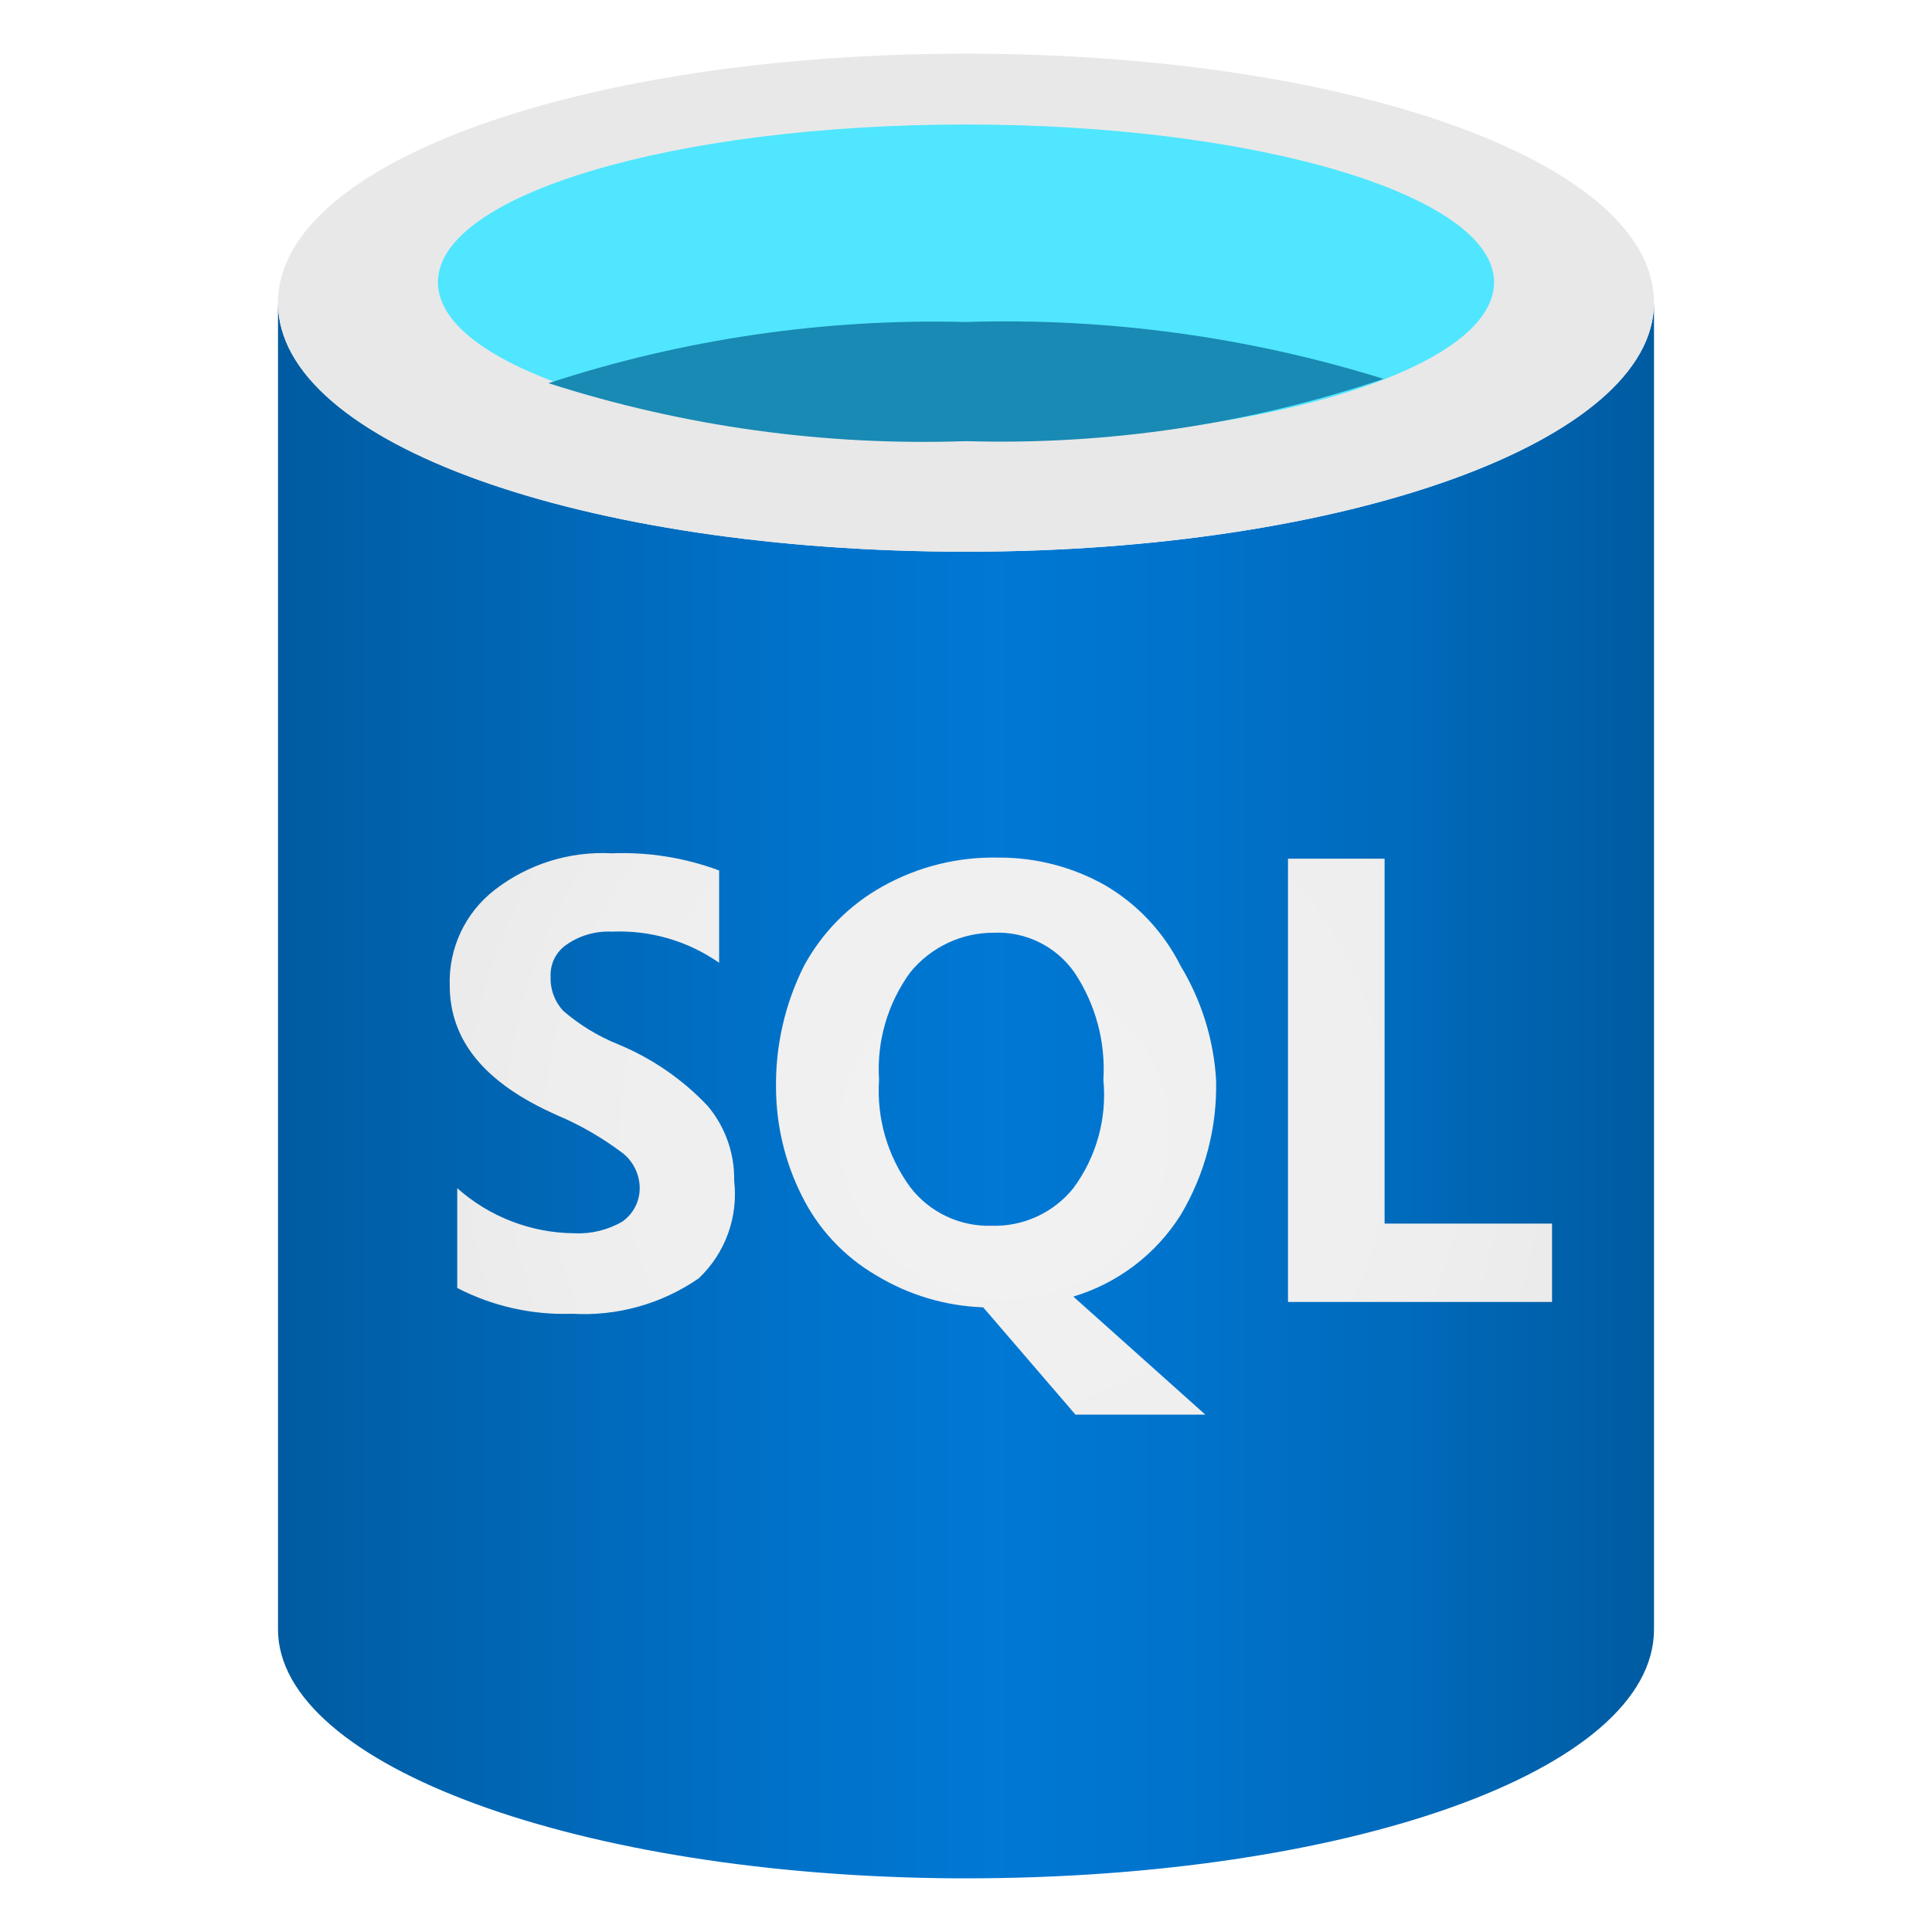
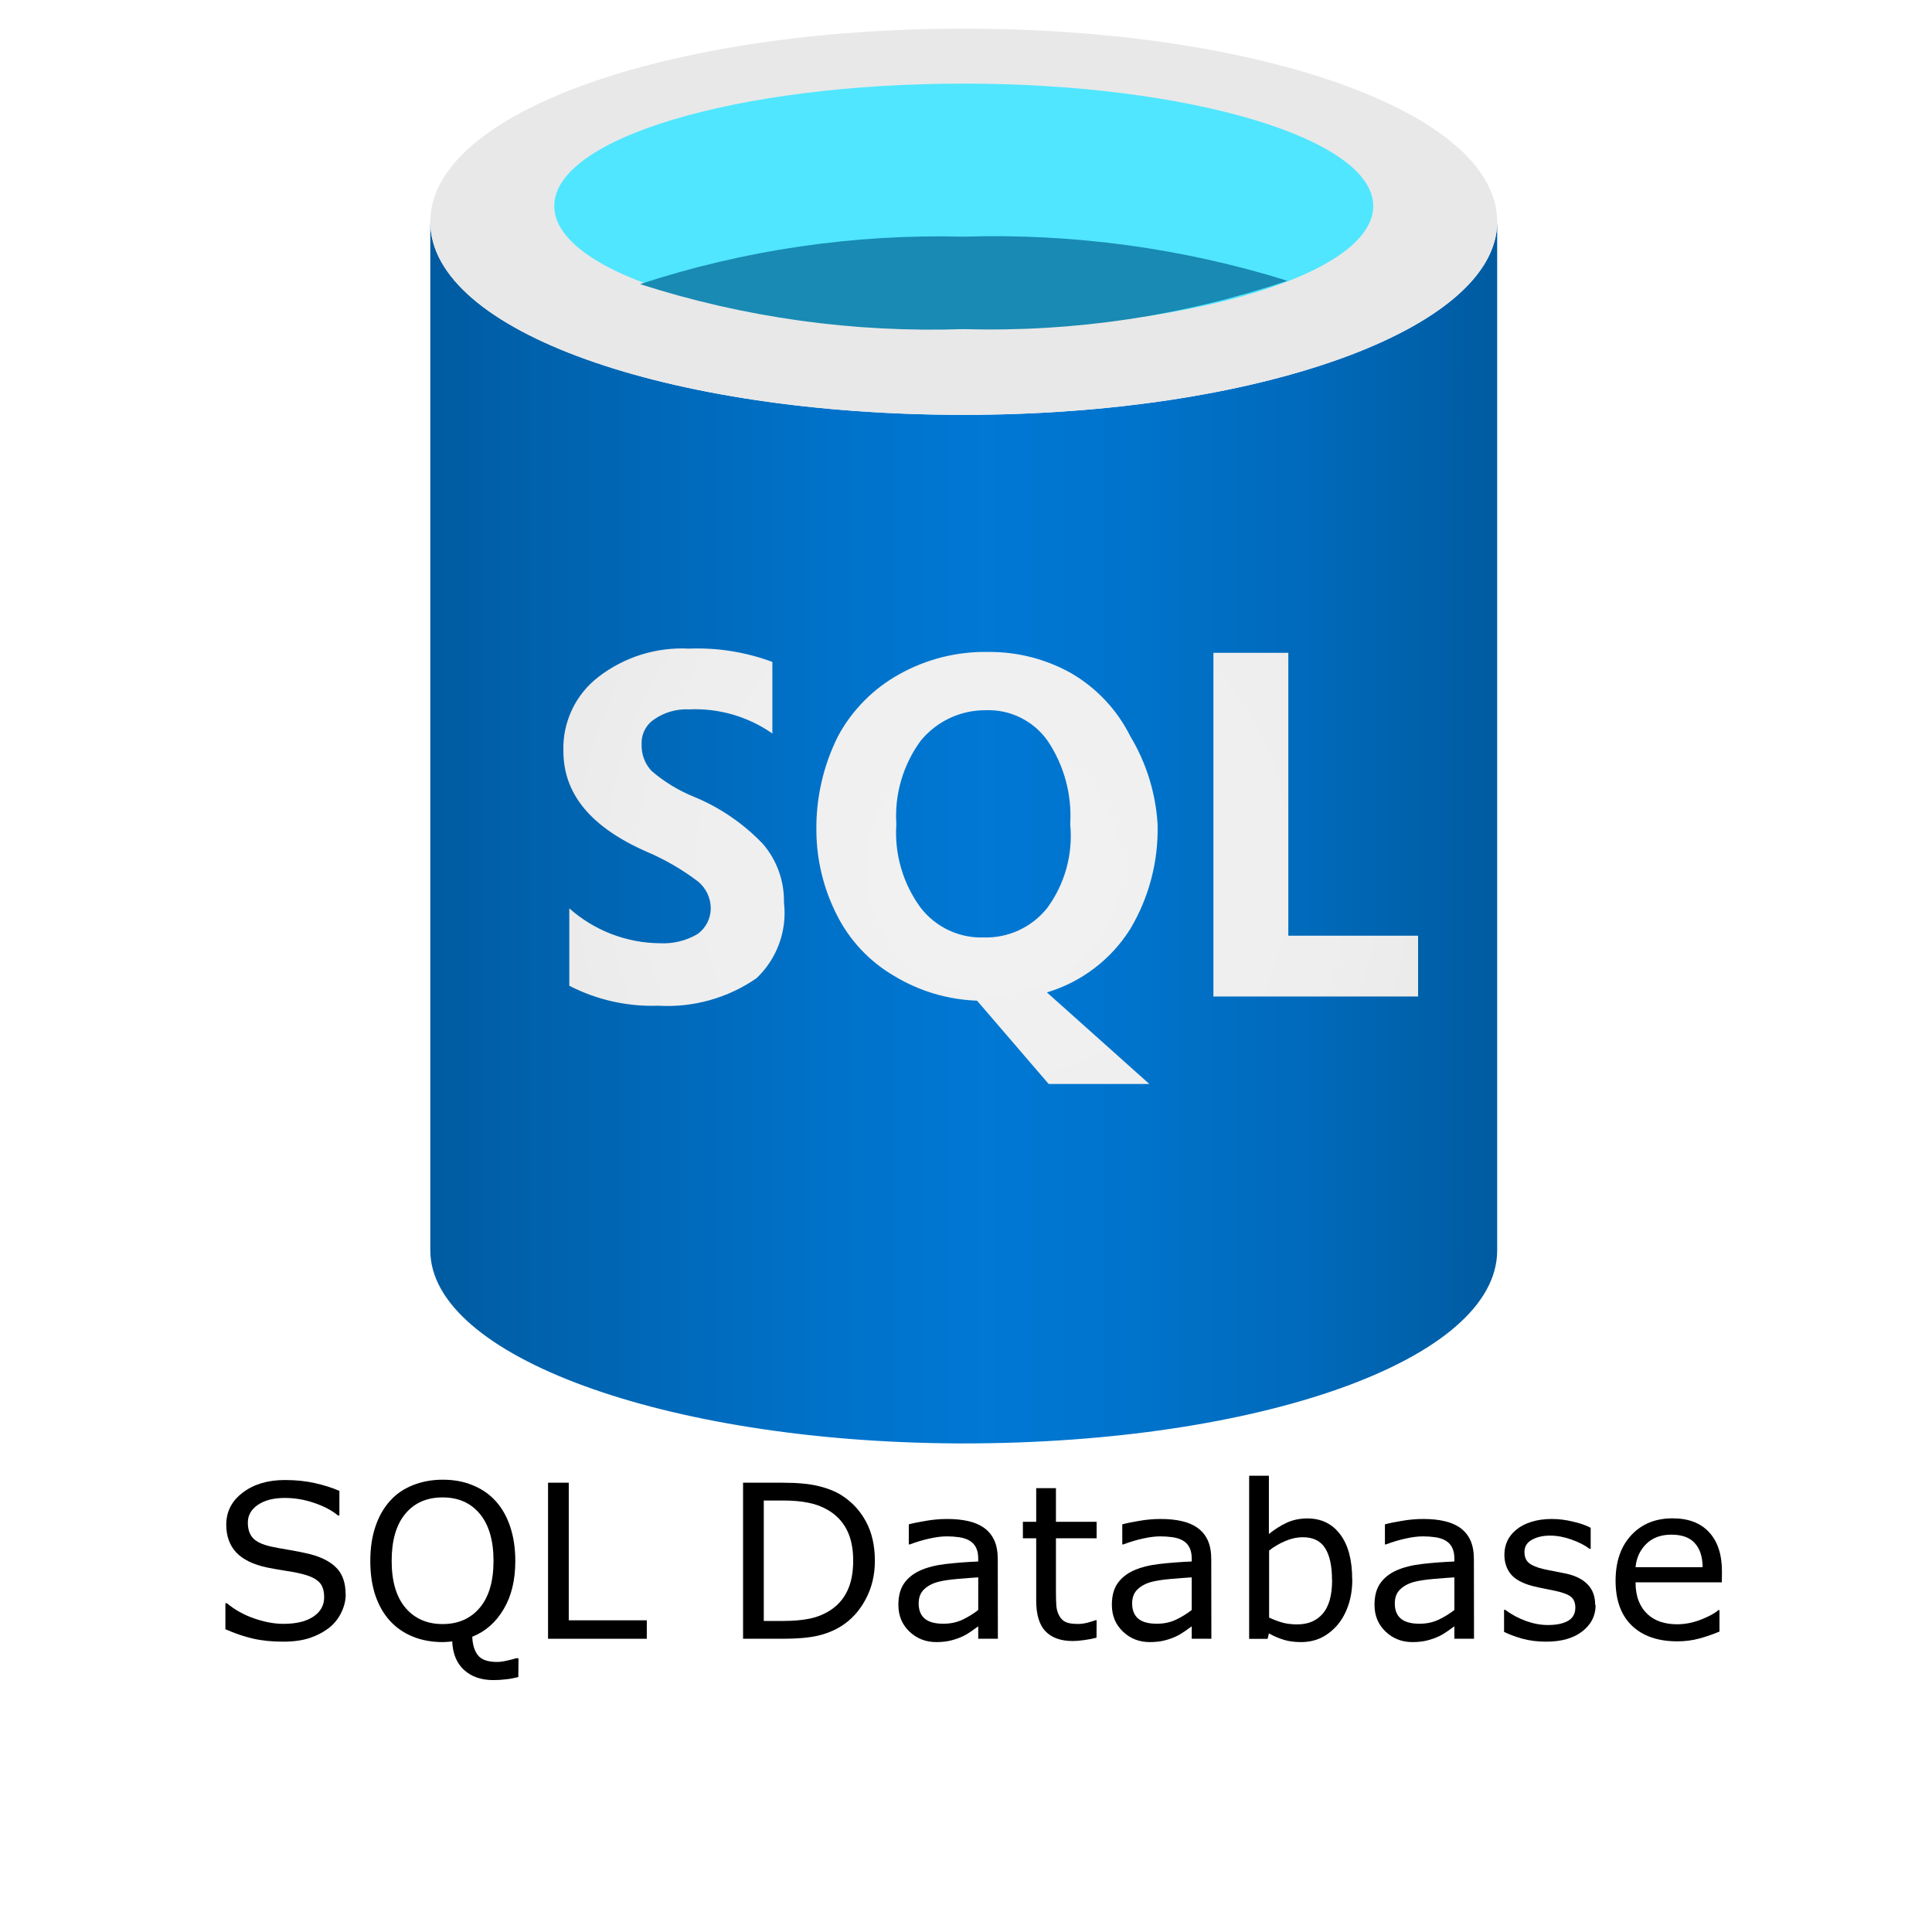
- <svg xmlns="http://www.w3.org/2000/svg" id="a96792b7-ce28-4ca3-9767-4e065ef4820f" width="18" height="18" viewBox="0 0 18 18">
-   <defs>
-     <linearGradient id="ef16bf9d-a8b6-4181-b6cd-66fc5203f956" x1="2.59" y1="10.16" x2="15.41" y2="10.16" gradientUnits="userSpaceOnUse">
-       <stop offset="0" stop-color="#005ba1" />
-       <stop offset="0.07" stop-color="#0060a9" />
-       <stop offset="0.36" stop-color="#0071c8" />
-       <stop offset="0.52" stop-color="#0078d4" />
-       <stop offset="0.64" stop-color="#0074cd" />
-       <stop offset="0.82" stop-color="#006abb" />
-       <stop offset="1" stop-color="#005ba1" />
+ <svg xmlns="http://www.w3.org/2000/svg" id="a96792b7-ce28-4ca3-9767-4e065ef4820f" width="18" height="18" viewBox="0 0 18 18" version="1.1">
+   <defs id="defs24">
+     <linearGradient id="ef16bf9d-a8b6-4181-b6cd-66fc5203f956" x1="2.59" y1="10.16" x2="15.41" y2="10.16" gradientUnits="userSpaceOnUse" gradientTransform="matrix(0.775351,0,0,0.775351,2.000664,-0.1206167)">
+       <stop offset="0" stop-color="#005ba1" id="stop2" />
+       <stop offset="0.07" stop-color="#0060a9" id="stop4" />
+       <stop offset="0.36" stop-color="#0071c8" id="stop6" />
+       <stop offset="0.52" stop-color="#0078d4" id="stop8" />
+       <stop offset="0.64" stop-color="#0074cd" id="stop10" />
+       <stop offset="0.82" stop-color="#006abb" id="stop12" />
+       <stop offset="1" stop-color="#005ba1" id="stop14" />
    </linearGradient>
-     <radialGradient id="bf3846c3-4d74-4743-ab9a-f334c248bd92" cx="9.36" cy="10.57" r="7.07" gradientUnits="userSpaceOnUse">
-       <stop offset="0" stop-color="#f2f2f2" />
-       <stop offset="0.58" stop-color="#eee" />
-       <stop offset="1" stop-color="#e6e6e6" />
+     <radialGradient id="bf3846c3-4d74-4743-ab9a-f334c248bd92" cx="9.36" cy="10.57" r="7.07" gradientUnits="userSpaceOnUse" gradientTransform="matrix(0.775351,0,0,0.775351,2.000664,-0.1206167)">
+       <stop offset="0" stop-color="#f2f2f2" id="stop17" />
+       <stop offset="0.58" stop-color="#eee" id="stop19" />
+       <stop offset="1" stop-color="#e6e6e6" id="stop21" />
    </radialGradient>
  </defs>
-   <path d="M9,5.14c-3.54,0-6.41-1-6.41-2.32V15.18c0,1.27,2.82,2.3,6.32,2.32H9c3.54,0,6.41-1,6.41-2.32V2.82C15.41,4.11,12.54,5.14,9,5.14Z" fill="url(#ef16bf9d-a8b6-4181-b6cd-66fc5203f956)" />
-   <path d="M15.41,2.82c0,1.29-2.87,2.32-6.41,2.32s-6.41-1-6.41-2.32S5.46.5,9,.5s6.41,1,6.41,2.32" fill="#e8e8e8" />
-   <path d="M13.92,2.63c0,.82-2.21,1.48-4.92,1.48S4.08,3.45,4.08,2.63,6.29,1.16,9,1.16s4.92.66,4.92,1.47" fill="#50e6ff" />
-   <path d="M9,3a11.55,11.55,0,0,0-3.89.57A11.42,11.42,0,0,0,9,4.11a11.15,11.15,0,0,0,3.89-.58A11.84,11.84,0,0,0,9,3Z" fill="#198ab3" />
-   <path d="M12.9,11.4V8H12v4.13h2.46V11.4ZM5.76,9.73a1.83,1.83,0,0,1-.51-.31.44.44,0,0,1-.12-.32.34.34,0,0,1,.15-.3.68.68,0,0,1,.42-.12,1.62,1.62,0,0,1,1,.29V8.11a2.58,2.58,0,0,0-1-.16,1.64,1.64,0,0,0-1.09.34,1.08,1.08,0,0,0-.42.89c0,.51.32.91,1,1.21a2.88,2.88,0,0,1,.62.36.42.42,0,0,1,.15.32.38.38,0,0,1-.16.31.81.81,0,0,1-.45.11,1.66,1.66,0,0,1-1.09-.42V12a2.17,2.17,0,0,0,1.07.24,1.88,1.88,0,0,0,1.18-.33A1.08,1.08,0,0,0,6.84,11a1.05,1.05,0,0,0-.25-.7A2.42,2.42,0,0,0,5.76,9.73ZM11,11.32a2.34,2.34,0,0,0,.33-1.26A2.32,2.32,0,0,0,11,9a1.81,1.81,0,0,0-.7-.75,2,2,0,0,0-1-.26,2.11,2.11,0,0,0-1.08.27A1.86,1.86,0,0,0,7.49,9a2.46,2.46,0,0,0-.26,1.14,2.26,2.26,0,0,0,.24,1,1.76,1.76,0,0,0,.69.74,2.06,2.06,0,0,0,1,.3l.86,1h1.21L10,12.08A1.79,1.79,0,0,0,11,11.32ZM10,11.07a.94.94,0,0,1-.76.35.92.92,0,0,1-.76-.36,1.52,1.52,0,0,1-.29-1,1.53,1.53,0,0,1,.29-1,1,1,0,0,1,.78-.37.87.87,0,0,1,.75.37,1.62,1.62,0,0,1,.27,1A1.46,1.46,0,0,1,10,11.07Z" fill="url(#bf3846c3-4d74-4743-ab9a-f334c248bd92)" />
+   <path d="m 8.979,3.865 c -2.745,0 -4.97,-0.775 -4.97,-1.799 v 9.583 c 0,0.985 2.186,1.783 4.9,1.799 h 0.07 c 2.745,0 4.97,-0.775 4.97,-1.799 V 2.066 c 0,1 -2.225,1.799 -4.97,1.799 z" fill="url(#ef16bf9d-a8b6-4181-b6cd-66fc5203f956)" id="path28" style="fill:url(#ef16bf9d-a8b6-4181-b6cd-66fc5203f956);stroke-width:0.775" />
+   <path d="m 13.949,2.066 c 0,1 -2.225,1.799 -4.97,1.799 -2.745,0 -4.97,-0.775 -4.97,-1.799 0,-1.023 2.225,-1.799 4.97,-1.799 2.745,0 4.97,0.775 4.97,1.799" fill="#e8e8e8" id="path30" style="stroke-width:0.775" />
+   <path d="m 12.794,1.919 c 0,0.636 -1.714,1.148 -3.815,1.148 -2.101,0 -3.815,-0.512 -3.815,-1.148 0,-0.636 1.714,-1.14 3.815,-1.14 2.101,0 3.815,0.512 3.815,1.14" fill="#50e6ff" id="path32" style="stroke-width:0.775" />
+   <path d="M 8.979,2.205 A 8.955,8.955 0 0 0 5.963,2.647 8.855,8.855 0 0 0 8.979,3.066 8.645,8.645 0 0 0 11.995,2.616 9.18,9.18 0 0 0 8.979,2.205 Z" fill="#198ab3" id="path34" style="stroke-width:0.775" />
+   <path d="M 12.003,8.718 V 6.082 h -0.698 v 3.202 h 1.907 V 8.718 Z M 6.467,7.424 A 1.419,1.419 0 0 1 6.071,7.183 0.341,0.341 0 0 1 5.978,6.935 0.264,0.264 0 0 1 6.095,6.702 0.527,0.527 0 0 1 6.42,6.609 1.256,1.256 0 0 1 7.196,6.834 V 6.167 A 2,2 0 0 0 6.42,6.043 1.272,1.272 0 0 0 5.575,6.307 0.837,0.837 0 0 0 5.249,6.997 c 0,0.395 0.248,0.706 0.775,0.938 A 2.233,2.233 0 0 1 6.505,8.214 0.326,0.326 0 0 1 6.622,8.463 0.295,0.295 0 0 1 6.498,8.703 0.628,0.628 0 0 1 6.149,8.788 1.287,1.287 0 0 1 5.304,8.463 V 9.184 A 1.683,1.683 0 0 0 6.133,9.37 1.458,1.458 0 0 0 7.048,9.114 0.837,0.837 0 0 0 7.304,8.408 0.814,0.814 0 0 0 7.11,7.865 1.876,1.876 0 0 0 6.467,7.424 Z M 10.53,8.656 A 1.814,1.814 0 0 0 10.785,7.679 1.799,1.799 0 0 0 10.53,6.858 1.403,1.403 0 0 0 9.987,6.276 1.551,1.551 0 0 0 9.211,6.074 1.636,1.636 0 0 0 8.374,6.284 1.442,1.442 0 0 0 7.808,6.858 1.907,1.907 0 0 0 7.606,7.741 1.752,1.752 0 0 0 7.793,8.517 1.365,1.365 0 0 0 8.328,9.091 1.597,1.597 0 0 0 9.103,9.323 L 9.77,10.099 H 10.708 L 9.754,9.246 A 1.388,1.388 0 0 0 10.53,8.656 Z M 9.754,8.463 A 0.729,0.729 0 0 1 9.165,8.734 0.713,0.713 0 0 1 8.576,8.455 1.179,1.179 0 0 1 8.351,7.679 1.186,1.186 0 0 1 8.576,6.904 0.775,0.775 0 0 1 9.18,6.617 0.675,0.675 0 0 1 9.762,6.904 1.256,1.256 0 0 1 9.971,7.679 1.132,1.132 0 0 1 9.754,8.463 Z" fill="url(#bf3846c3-4d74-4743-ab9a-f334c248bd92)" id="path36" style="fill:url(#bf3846c3-4d74-4743-ab9a-f334c248bd92);stroke-width:0.775" />
+   <g aria-label="SQL Database" id="text45" style="font-size:2px;line-height:1.25;font-family:sans-serif">
+     <path d="m 3.221,14.853 q 0,0.085 -0.04,0.168 -0.039,0.083 -0.11,0.141 -0.078,0.062 -0.183,0.098 -0.104,0.035 -0.25,0.035 -0.157,0 -0.283,-0.029 -0.125,-0.029 -0.255,-0.087 v -0.242 h 0.014 q 0.11,0.092 0.255,0.142 0.145,0.05 0.271,0.05 0.18,0 0.279,-0.067 0.101,-0.067 0.101,-0.18 0,-0.097 -0.048,-0.143 -0.047,-0.046 -0.144,-0.071 -0.073,-0.02 -0.159,-0.032 -0.085,-0.013 -0.181,-0.032 -0.193,-0.041 -0.287,-0.14 -0.093,-0.1 -0.093,-0.259 0,-0.183 0.154,-0.299 0.154,-0.117 0.392,-0.117 0.153,0 0.281,0.029 0.128,0.029 0.227,0.072 v 0.229 h -0.014 q -0.083,-0.07 -0.219,-0.116 -0.135,-0.047 -0.276,-0.047 -0.155,0 -0.25,0.064 -0.094,0.064 -0.094,0.166 0,0.091 0.047,0.143 0.047,0.052 0.165,0.079 0.062,0.014 0.178,0.033 0.115,0.02 0.195,0.04 0.162,0.043 0.244,0.13 0.082,0.087 0.082,0.243 z" style="font-size:2px" id="path51" />
+     <path d="m 4.829,15.625 q -0.059,0.015 -0.116,0.021 -0.057,0.007 -0.116,0.007 -0.17,0 -0.273,-0.094 -0.103,-0.093 -0.111,-0.267 -0.023,0.004 -0.046,0.005 -0.021,0.002 -0.042,0.002 -0.153,0 -0.279,-0.051 -0.125,-0.051 -0.213,-0.147 -0.088,-0.097 -0.136,-0.237 -0.047,-0.141 -0.047,-0.321 0,-0.178 0.047,-0.318 0.047,-0.142 0.137,-0.242 0.086,-0.096 0.213,-0.146 0.128,-0.051 0.278,-0.051 0.156,0 0.28,0.052 0.125,0.051 0.212,0.146 0.089,0.098 0.136,0.239 0.048,0.142 0.048,0.321 0,0.267 -0.109,0.449 -0.108,0.183 -0.292,0.256 0.004,0.111 0.053,0.173 0.049,0.062 0.178,0.062 0.04,0 0.095,-0.013 0.056,-0.012 0.079,-0.021 h 0.026 z M 4.598,14.542 q 0,-0.283 -0.127,-0.437 -0.127,-0.154 -0.347,-0.154 -0.222,0 -0.349,0.154 -0.126,0.153 -0.126,0.437 0,0.286 0.129,0.438 0.129,0.151 0.346,0.151 0.217,0 0.345,-0.151 0.129,-0.152 0.129,-0.438 z" style="font-size:2px" id="path53" />
+     <path d="M 6.026,15.268 H 5.106 V 13.814 H 5.299 v 1.282 h 0.727 z" style="font-size:2px" id="path55" />
+     <path d="m 8.151,14.543 q 0,0.198 -0.087,0.359 -0.086,0.161 -0.229,0.25 -0.1,0.062 -0.223,0.089 -0.122,0.027 -0.322,0.027 H 6.923 v -1.454 h 0.363 q 0.213,0 0.338,0.031 0.126,0.03 0.213,0.084 0.148,0.093 0.231,0.247 0.083,0.154 0.083,0.366 z M 7.949,14.54 q 0,-0.171 -0.06,-0.288 -0.06,-0.117 -0.178,-0.185 -0.086,-0.049 -0.183,-0.067 -0.097,-0.02 -0.231,-0.02 H 7.116 v 1.122 h 0.182 q 0.14,0 0.243,-0.021 0.104,-0.021 0.191,-0.076 0.108,-0.069 0.162,-0.183 0.055,-0.113 0.055,-0.283 z" style="font-size:2px" id="path57" />
+     <path d="M 9.297,15.268 H 9.114 v -0.116 q -0.024,0.017 -0.066,0.047 -0.041,0.029 -0.08,0.047 -0.046,0.022 -0.105,0.037 -0.06,0.016 -0.14,0.016 -0.147,0 -0.25,-0.098 -0.103,-0.098 -0.103,-0.249 0,-0.124 0.053,-0.2 0.054,-0.077 0.152,-0.121 0.1,-0.044 0.239,-0.06 0.14,-0.016 0.3,-0.023 v -0.028 q 0,-0.062 -0.022,-0.104 -0.021,-0.041 -0.062,-0.064 -0.039,-0.022 -0.094,-0.03 -0.055,-0.008 -0.114,-0.008 -0.072,0 -0.161,0.02 -0.089,0.019 -0.184,0.055 h -0.01 v -0.187 q 0.054,-0.015 0.155,-0.032 0.102,-0.018 0.2,-0.018 0.115,0 0.2,0.02 0.086,0.019 0.148,0.064 0.062,0.045 0.094,0.116 0.032,0.071 0.032,0.177 z M 9.114,15 V 14.696 q -0.084,0.005 -0.198,0.015 -0.113,0.01 -0.18,0.028 -0.079,0.022 -0.128,0.07 -0.049,0.047 -0.049,0.13 0,0.094 0.057,0.142 0.057,0.047 0.173,0.047 0.097,0 0.177,-0.037 0.08,-0.038 0.148,-0.091 z" style="font-size:2px" id="path59" />
+     <path d="m 10.216,15.258 q -0.052,0.014 -0.113,0.022 -0.061,0.009 -0.108,0.009 -0.167,0 -0.254,-0.09 -0.087,-0.09 -0.087,-0.288 V 14.332 H 9.53 v -0.154 h 0.124 v -0.313 h 0.184 v 0.313 h 0.379 v 0.154 H 9.838 v 0.497 q 0,0.086 0.004,0.135 0.004,0.048 0.027,0.09 0.021,0.039 0.059,0.058 0.038,0.018 0.115,0.018 0.045,0 0.094,-0.013 0.049,-0.014 0.07,-0.022 h 0.01 z" style="font-size:2px" id="path61" />
+     <path d="m 11.286,15.268 h -0.183 v -0.116 q -0.024,0.017 -0.066,0.047 -0.041,0.029 -0.08,0.047 -0.046,0.022 -0.105,0.037 -0.06,0.016 -0.14,0.016 -0.147,0 -0.25,-0.098 -0.103,-0.098 -0.103,-0.249 0,-0.124 0.053,-0.2 0.054,-0.077 0.152,-0.121 0.1,-0.044 0.239,-0.06 0.14,-0.016 0.3,-0.023 v -0.028 q 0,-0.062 -0.022,-0.104 -0.021,-0.041 -0.062,-0.064 -0.039,-0.022 -0.094,-0.03 -0.055,-0.008 -0.114,-0.008 -0.072,0 -0.161,0.02 -0.089,0.019 -0.184,0.055 h -0.01 v -0.187 q 0.054,-0.015 0.155,-0.032 0.102,-0.018 0.2,-0.018 0.115,0 0.2,0.02 0.086,0.019 0.148,0.064 0.062,0.045 0.094,0.116 0.032,0.071 0.032,0.177 z M 11.103,15 V 14.696 q -0.084,0.005 -0.198,0.015 -0.113,0.01 -0.18,0.028 -0.079,0.022 -0.128,0.07 -0.049,0.047 -0.049,0.13 0,0.094 0.057,0.142 0.057,0.047 0.173,0.047 0.097,0 0.177,-0.037 0.08,-0.038 0.148,-0.091 z" style="font-size:2px" id="path63" />
+     <path d="m 12.599,14.715 q 0,0.137 -0.039,0.246 -0.038,0.109 -0.104,0.184 -0.069,0.077 -0.152,0.116 -0.083,0.038 -0.183,0.038 -0.093,0 -0.162,-0.022 -0.069,-0.021 -0.137,-0.059 l -0.012,0.051 h -0.172 v -1.52 h 0.184 v 0.543 q 0.077,-0.063 0.164,-0.104 0.087,-0.041 0.195,-0.041 0.193,0 0.305,0.148 0.112,0.148 0.112,0.419 z m -0.189,0.005 q 0,-0.195 -0.064,-0.296 -0.064,-0.102 -0.208,-0.102 -0.08,0 -0.162,0.035 -0.082,0.034 -0.152,0.089 v 0.625 q 0.078,0.035 0.134,0.049 0.057,0.014 0.128,0.014 0.152,0 0.238,-0.1 0.087,-0.101 0.087,-0.314 z" style="font-size:2px" id="path65" />
+     <path d="m 13.733,15.268 h -0.183 v -0.116 q -0.024,0.017 -0.066,0.047 -0.041,0.029 -0.08,0.047 -0.046,0.022 -0.105,0.037 -0.06,0.016 -0.14,0.016 -0.147,0 -0.25,-0.098 -0.103,-0.098 -0.103,-0.249 0,-0.124 0.053,-0.2 0.054,-0.077 0.152,-0.121 0.1,-0.044 0.239,-0.06 0.14,-0.016 0.3,-0.023 v -0.028 q 0,-0.062 -0.022,-0.104 -0.021,-0.041 -0.062,-0.064 -0.039,-0.022 -0.094,-0.03 -0.055,-0.008 -0.114,-0.008 -0.072,0 -0.161,0.02 -0.089,0.019 -0.184,0.055 h -0.01 v -0.187 q 0.054,-0.015 0.155,-0.032 0.102,-0.018 0.2,-0.018 0.115,0 0.2,0.02 0.086,0.019 0.148,0.064 0.062,0.045 0.094,0.116 0.032,0.071 0.032,0.177 z M 13.55,15 V 14.696 q -0.084,0.005 -0.198,0.015 -0.113,0.01 -0.18,0.028 -0.079,0.022 -0.128,0.07 -0.049,0.047 -0.049,0.13 0,0.094 0.057,0.142 0.057,0.047 0.173,0.047 0.097,0 0.177,-0.037 0.08,-0.038 0.148,-0.091 z" style="font-size:2px" id="path67" />
+     <path d="m 14.866,14.954 q 0,0.149 -0.124,0.245 -0.123,0.096 -0.337,0.096 -0.121,0 -0.223,-0.028 -0.101,-0.029 -0.169,-0.063 v -0.206 h 0.01 q 0.087,0.065 0.193,0.104 0.106,0.038 0.204,0.038 0.121,0 0.189,-0.039 0.068,-0.039 0.068,-0.123 0,-0.064 -0.037,-0.098 -0.037,-0.033 -0.143,-0.057 -0.039,-0.009 -0.103,-0.021 -0.062,-0.012 -0.114,-0.025 -0.144,-0.038 -0.204,-0.111 -0.06,-0.074 -0.06,-0.182 0,-0.067 0.027,-0.127 0.028,-0.06 0.085,-0.106 0.055,-0.046 0.139,-0.072 0.085,-0.027 0.189,-0.027 0.098,0 0.197,0.024 0.101,0.023 0.167,0.058 v 0.196 h -0.01 q -0.07,-0.052 -0.171,-0.087 -0.101,-0.036 -0.197,-0.036 -0.101,0 -0.17,0.039 -0.069,0.038 -0.069,0.114 0,0.067 0.042,0.102 0.041,0.034 0.133,0.056 0.051,0.012 0.113,0.023 0.063,0.012 0.105,0.021 0.128,0.029 0.197,0.101 0.069,0.072 0.069,0.191 z" style="font-size:2px" id="path69" />
+     <path d="m 16.042,14.742 h -0.804 q 0,0.101 0.03,0.176 0.03,0.074 0.083,0.122 0.051,0.047 0.12,0.07 0.07,0.023 0.154,0.023 0.111,0 0.224,-0.044 0.113,-0.045 0.161,-0.088 h 0.01 v 0.2 q -0.093,0.039 -0.189,0.065 -0.097,0.026 -0.203,0.026 -0.271,0 -0.424,-0.146 -0.152,-0.147 -0.152,-0.418 0,-0.268 0.146,-0.425 0.146,-0.157 0.385,-0.157 0.221,0 0.34,0.129 0.12,0.129 0.12,0.366 z m -0.179,-0.141 q -9.77e-4,-0.145 -0.073,-0.224 -0.071,-0.079 -0.218,-0.079 -0.147,0 -0.235,0.087 -0.087,0.087 -0.099,0.216 z" style="font-size:2px" id="path71" />
+   </g>
</svg>
